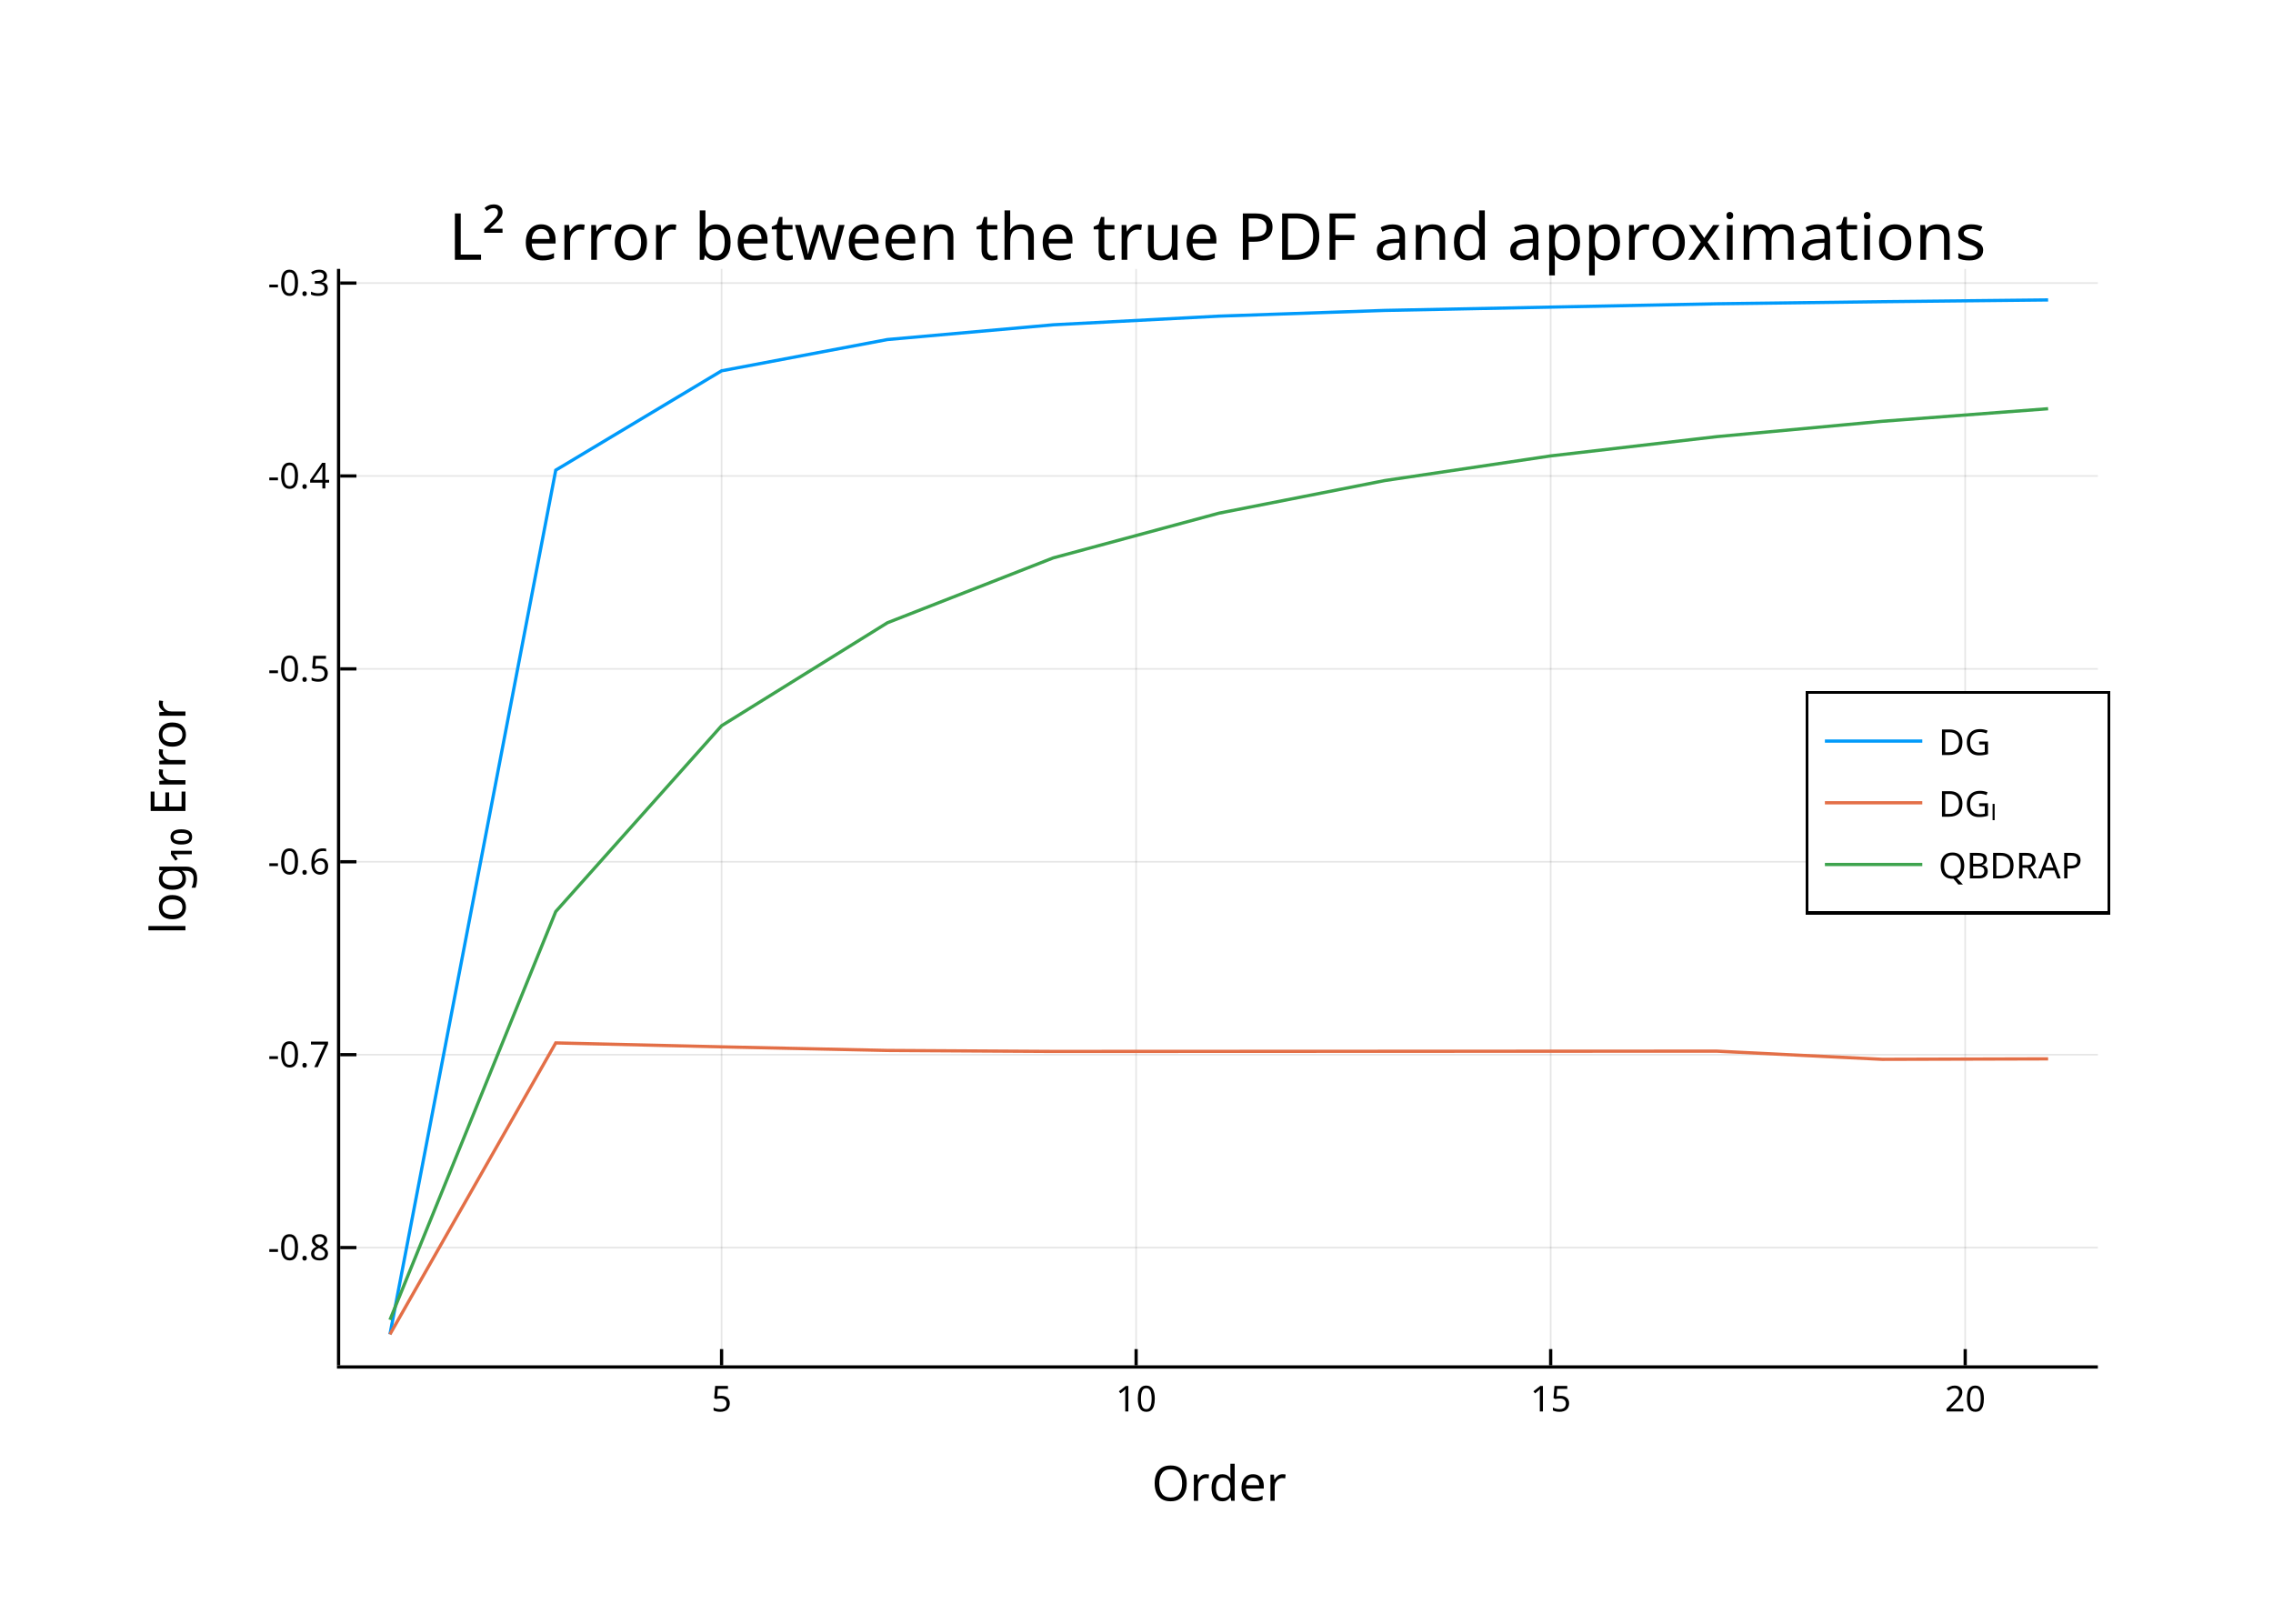
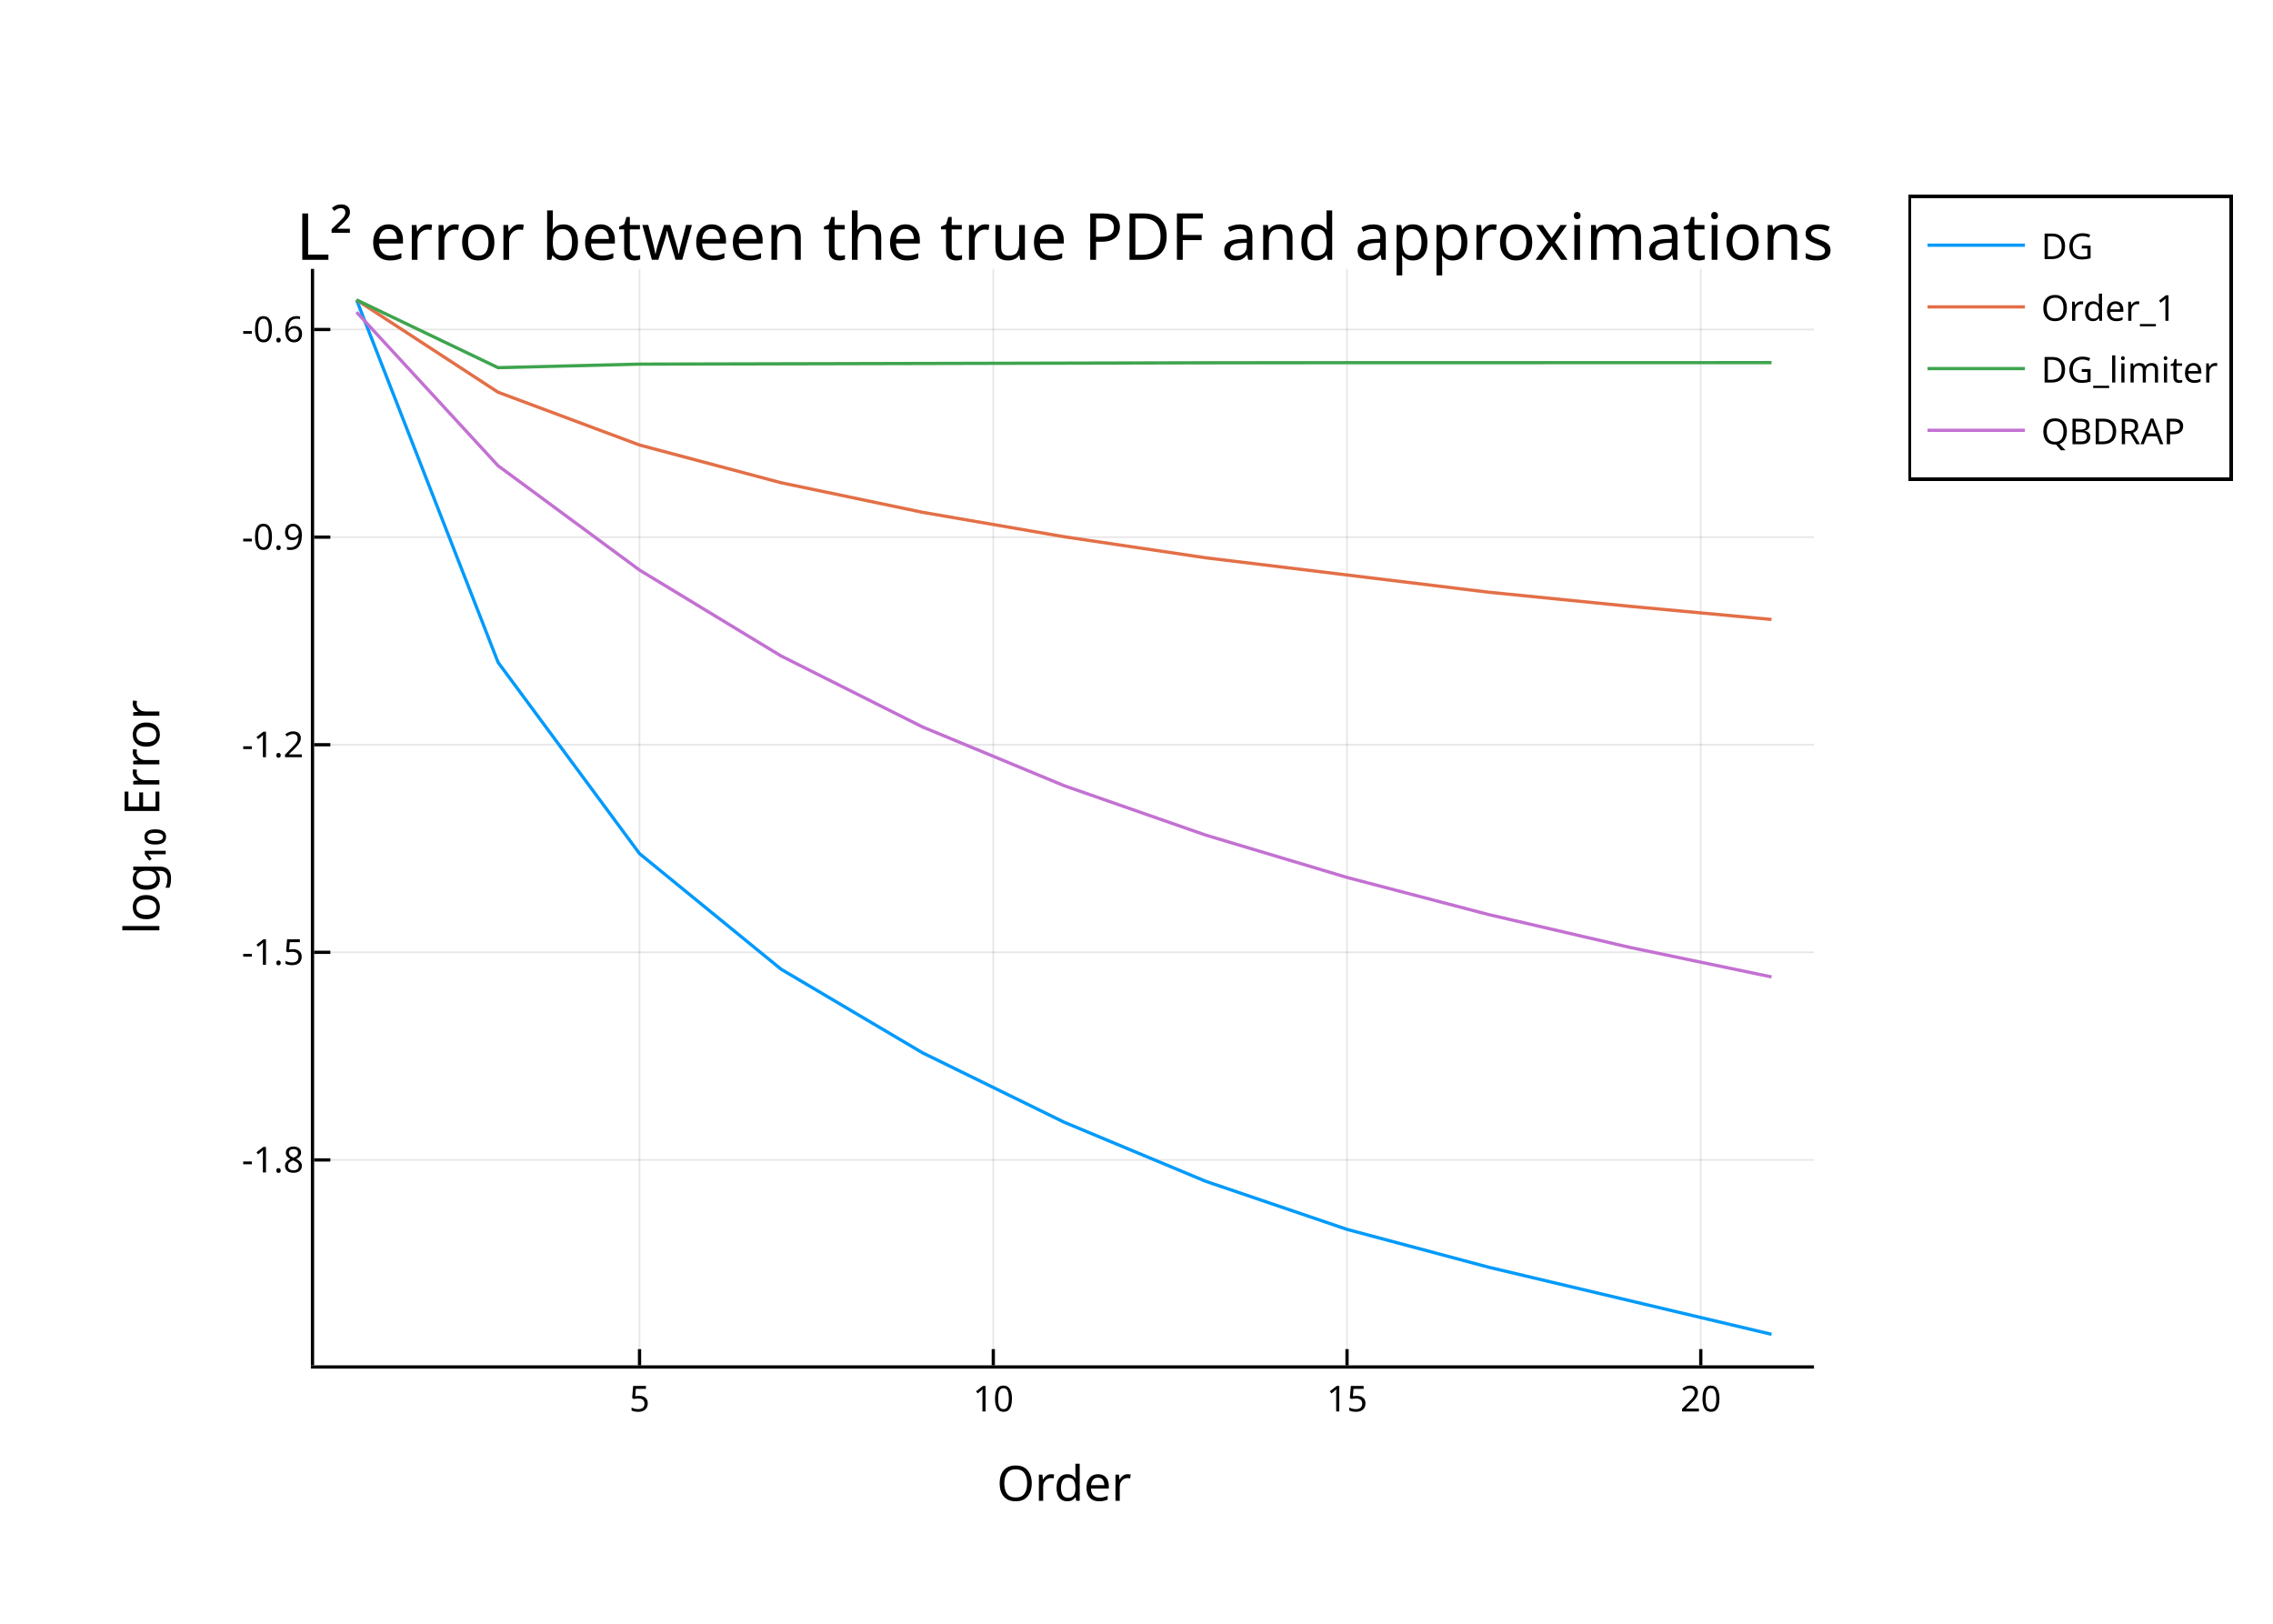
<svg xmlns="http://www.w3.org/2000/svg" class="main-svg" width="700" height="500" style="" viewBox="0 0 700 500">
  <rect x="0" y="0" width="700" height="500" style="fill: rgb(255, 255, 255); fill-opacity: 1;" />
-   <defs id="defs-110aae">
+   <defs id="defs-b404e8">
    <g class="clips">
-       <clipPath id="clip110aaexyplot" class="plotclip">
-         <rect width="541.293" height="337.635" />
-       </clipPath>
-       <clipPath class="axesclip" id="clip110aaex">
-         <rect x="104.77" y="0" width="541.293" height="500" />
-       </clipPath>
-       <clipPath class="axesclip" id="clip110aaey">
+       <clipPath id="clipb404e8xyplot" class="plotclip">
+         <rect width="461.903" height="337.635" />
+       </clipPath>
+       <clipPath class="axesclip" id="clipb404e8x">
+         <rect x="96.737" y="0" width="461.903" height="500" />
+       </clipPath>
+       <clipPath class="axesclip" id="clipb404e8y">
        <rect x="0" y="82.797" width="700" height="337.635" />
      </clipPath>
-       <clipPath class="axesclip" id="clip110aaexy">
-         <rect x="104.77" y="82.797" width="541.293" height="337.635" />
+       <clipPath class="axesclip" id="clipb404e8xy">
+         <rect x="96.737" y="82.797" width="461.903" height="337.635" />
      </clipPath>
    </g>
    <g class="gradients" />
  </defs>
  <g class="bglayer" />
  <g class="layer-below">
    <g class="imagelayer" />
    <g class="shapelayer" />
  </g>
  <g class="cartesianlayer">
    <g class="subplot xy">
      <g class="layer-subplot">
        <g class="shapelayer" />
        <g class="imagelayer" />
      </g>
      <g class="gridlayer">
        <g class="x">
-           <path class="xgrid crisp" transform="translate(222.2203,0)" d="M0,82.797v337.635" style="stroke: rgb(0, 0, 0); stroke-opacity: 0.1; stroke-width: 0.5px;" />
-           <path class="xgrid crisp" transform="translate(349.8803,0)" d="M0,82.797v337.635" style="stroke: rgb(0, 0, 0); stroke-opacity: 0.1; stroke-width: 0.5px;" />
-           <path class="xgrid crisp" transform="translate(477.5503,0)" d="M0,82.797v337.635" style="stroke: rgb(0, 0, 0); stroke-opacity: 0.1; stroke-width: 0.5px;" />
-           <path class="xgrid crisp" transform="translate(605.2103,0)" d="M0,82.797v337.635" style="stroke: rgb(0, 0, 0); stroke-opacity: 0.1; stroke-width: 0.5px;" />
+           <path class="xgrid crisp" transform="translate(196.9574,0)" d="M0,82.797v337.635" style="stroke: rgb(0, 0, 0); stroke-opacity: 0.1; stroke-width: 0.5px;" />
+           <path class="xgrid crisp" transform="translate(305.8974,0)" d="M0,82.797v337.635" style="stroke: rgb(0, 0, 0); stroke-opacity: 0.1; stroke-width: 0.5px;" />
+           <path class="xgrid crisp" transform="translate(414.8374,0)" d="M0,82.797v337.635" style="stroke: rgb(0, 0, 0); stroke-opacity: 0.1; stroke-width: 0.5px;" />
+           <path class="xgrid crisp" transform="translate(523.7774,0)" d="M0,82.797v337.635" style="stroke: rgb(0, 0, 0); stroke-opacity: 0.1; stroke-width: 0.5px;" />
        </g>
        <g class="y">
-           <path class="ygrid crisp" transform="translate(0,384.1669)" d="M104.77,0h541.293" style="stroke: rgb(0, 0, 0); stroke-opacity: 0.1; stroke-width: 0.5px;" />
-           <path class="ygrid crisp" transform="translate(0,324.7669)" d="M104.77,0h541.293" style="stroke: rgb(0, 0, 0); stroke-opacity: 0.1; stroke-width: 0.5px;" />
-           <path class="ygrid crisp" transform="translate(0,265.3669)" d="M104.77,0h541.293" style="stroke: rgb(0, 0, 0); stroke-opacity: 0.1; stroke-width: 0.5px;" />
-           <path class="ygrid crisp" transform="translate(0,205.9669)" d="M104.77,0h541.293" style="stroke: rgb(0, 0, 0); stroke-opacity: 0.1; stroke-width: 0.5px;" />
-           <path class="ygrid crisp" transform="translate(0,146.5669)" d="M104.77,0h541.293" style="stroke: rgb(0, 0, 0); stroke-opacity: 0.1; stroke-width: 0.5px;" />
-           <path class="ygrid crisp" transform="translate(0,87.16692)" d="M104.77,0h541.293" style="stroke: rgb(0, 0, 0); stroke-opacity: 0.1; stroke-width: 0.5px;" />
+           <path class="ygrid crisp" transform="translate(0,357.1769)" d="M96.737,0h461.903" style="stroke: rgb(0, 0, 0); stroke-opacity: 0.1; stroke-width: 0.5px;" />
+           <path class="ygrid crisp" transform="translate(0,293.2469)" d="M96.737,0h461.903" style="stroke: rgb(0, 0, 0); stroke-opacity: 0.1; stroke-width: 0.5px;" />
+           <path class="ygrid crisp" transform="translate(0,229.3269)" d="M96.737,0h461.903" style="stroke: rgb(0, 0, 0); stroke-opacity: 0.1; stroke-width: 0.5px;" />
+           <path class="ygrid crisp" transform="translate(0,165.3969)" d="M96.737,0h461.903" style="stroke: rgb(0, 0, 0); stroke-opacity: 0.1; stroke-width: 0.5px;" />
+           <path class="ygrid crisp" transform="translate(0,101.4669)" d="M96.737,0h461.903" style="stroke: rgb(0, 0, 0); stroke-opacity: 0.1; stroke-width: 0.5px;" />
        </g>
      </g>
      <g class="zerolinelayer" />
      <path class="xlines-below" />
      <path class="ylines-below" />
      <g class="overlines-below" />
      <g class="xaxislayer-below" />
      <g class="yaxislayer-below" />
      <g class="overaxes-below" />
-       <g class="plot" transform="translate(104.7703,82.79692)" clip-path="url('#clip110aaexyplot')">
+       <g class="plot" transform="translate(96.73736,82.79692)" clip-path="url('#clipb404e8xyplot')">
        <g class="scatterlayer mlayer">
-           <g class="trace scatter tracec3169c" style="stroke-miterlimit: 2; opacity: 1;">
-             <g class="fills" />
-             <g class="errorbars" />
-             <g class="lines">
-               <path class="js-line" d="M15.32,328.08L66.38,61.98L117.45,31.39L168.52,21.76L219.58,17.22L270.65,14.55L321.71,12.79L423.84,10.75L474.91,10.1L525.97,9.56" style="vector-effect: non-scaling-stroke; fill: none; stroke: rgb(0, 154, 250); stroke-opacity: 1; stroke-width: 1px; opacity: 1;" />
-             </g>
-             <g class="points" />
-             <g class="text" />
-           </g>
-           <g class="trace scatter tracea42500" style="stroke-miterlimit: 2; opacity: 1;">
-             <g class="fills" />
-             <g class="errorbars" />
-             <g class="lines">
-               <path class="js-line" d="M15.32,328.08L66.38,238.35L117.45,239.56L168.52,240.67L219.58,240.97L423.84,240.88L474.91,243.4L525.97,243.26" style="vector-effect: non-scaling-stroke; fill: none; stroke: rgb(227, 111, 71); stroke-opacity: 1; stroke-width: 1px; opacity: 1;" />
-             </g>
-             <g class="points" />
-             <g class="text" />
-           </g>
-           <g class="trace scatter trace428a75" style="stroke-miterlimit: 2; opacity: 1;">
-             <g class="fills" />
-             <g class="errorbars" />
-             <g class="lines">
-               <path class="js-line" d="M15.32,323.63L66.38,197.91L117.45,140.68L168.52,108.97L219.58,89L270.65,75.22L321.71,65.18L372.78,57.59L423.84,51.67L474.91,46.93L525.97,43.06" style="vector-effect: non-scaling-stroke; fill: none; stroke: rgb(62, 164, 78); stroke-opacity: 1; stroke-width: 1px; opacity: 1;" />
+           <g class="trace scatter trace7d21bf" style="stroke-miterlimit: 2; opacity: 1;">
+             <g class="fills" />
+             <g class="errorbars" />
+             <g class="lines">
+               <path class="js-line" d="M13.07,9.56L56.65,121.16L100.22,180.07L143.8,215.65L187.38,241.4L230.95,262.75L274.53,280.94L318.1,295.77L361.68,307.41L448.83,328.08" style="vector-effect: non-scaling-stroke; fill: none; stroke: rgb(0, 154, 250); stroke-opacity: 1; stroke-width: 1px; opacity: 1;" />
+             </g>
+             <g class="points" />
+             <g class="text" />
+           </g>
+           <g class="trace scatter trace03a6aa" style="stroke-miterlimit: 2; opacity: 1;">
+             <g class="fills" />
+             <g class="errorbars" />
+             <g class="lines">
+               <path class="js-line" d="M13.07,9.56L56.65,37.98L100.22,54.24L143.8,65.85L187.38,74.96L230.95,82.48L274.53,88.96L361.68,99.56L405.25,103.91L448.83,107.96" style="vector-effect: non-scaling-stroke; fill: none; stroke: rgb(227, 111, 71); stroke-opacity: 1; stroke-width: 1px; opacity: 1;" />
+             </g>
+             <g class="points" />
+             <g class="text" />
+           </g>
+           <g class="trace scatter tracefc7466" style="stroke-miterlimit: 2; opacity: 1;">
+             <g class="fills" />
+             <g class="errorbars" />
+             <g class="lines">
+               <path class="js-line" d="M13.07,9.56L56.65,30.42L100.22,29.33L274.53,28.92L318.1,28.89L448.83,28.87" style="vector-effect: non-scaling-stroke; fill: none; stroke: rgb(62, 164, 78); stroke-opacity: 1; stroke-width: 1px; opacity: 1;" />
+             </g>
+             <g class="points" />
+             <g class="text" />
+           </g>
+           <g class="trace scatter trace2672c0" style="stroke-miterlimit: 2; opacity: 1;">
+             <g class="fills" />
+             <g class="errorbars" />
+             <g class="lines">
+               <path class="js-line" d="M13.07,13.32L56.65,60.62L100.22,92.75L143.8,119.19L187.38,141.06L230.95,159.13L274.53,174.34L318.1,187.4L361.68,198.82L405.25,208.95L448.83,218.03" style="vector-effect: non-scaling-stroke; fill: none; stroke: rgb(195, 113, 210); stroke-opacity: 1; stroke-width: 1px; opacity: 1;" />
            </g>
            <g class="points" />
            <g class="text" />
          </g>
        </g>
      </g>
      <g class="overplot" />
-       <path class="xlines-above crisp" d="M103.77,420.932H646.063" style="fill: none; stroke-width: 1px; stroke: rgb(0, 0, 0); stroke-opacity: 1;" />
-       <path class="ylines-above crisp" d="M104.27,82.797V420.432" style="fill: none; stroke-width: 1px; stroke: rgb(0, 0, 0); stroke-opacity: 1;" />
+       <path class="xlines-above crisp" d="M95.737,420.932H558.64" style="fill: none; stroke-width: 1px; stroke: rgb(0, 0, 0); stroke-opacity: 1;" />
+       <path class="ylines-above crisp" d="M96.237,82.797V420.432" style="fill: none; stroke-width: 1px; stroke: rgb(0, 0, 0); stroke-opacity: 1;" />
      <g class="overlines-above" />
      <g class="xaxislayer-above">
-         <path class="xtick ticks crisp" d="M0,420.432v-5" transform="translate(222.2203,0)" style="stroke: rgb(0, 0, 0); stroke-opacity: 1; stroke-width: 1px;" />
-         <path class="xtick ticks crisp" d="M0,420.432v-5" transform="translate(349.8803,0)" style="stroke: rgb(0, 0, 0); stroke-opacity: 1; stroke-width: 1px;" />
-         <path class="xtick ticks crisp" d="M0,420.432v-5" transform="translate(477.5503,0)" style="stroke: rgb(0, 0, 0); stroke-opacity: 1; stroke-width: 1px;" />
-         <path class="xtick ticks crisp" d="M0,420.432v-5" transform="translate(605.2103,0)" style="stroke: rgb(0, 0, 0); stroke-opacity: 1; stroke-width: 1px;" />
-         <g class="xtick">
-           <text text-anchor="middle" x="0" y="434.632" transform="translate(222.2203,0)" style="font-family: sans-serif; font-size: 11px; fill: rgb(0, 0, 0); fill-opacity: 1; white-space: pre;">5</text>
-         </g>
-         <g class="xtick">
-           <text text-anchor="middle" x="0" y="434.632" transform="translate(349.8803,0)" style="font-family: sans-serif; font-size: 11px; fill: rgb(0, 0, 0); fill-opacity: 1; white-space: pre;">10</text>
-         </g>
-         <g class="xtick">
-           <text text-anchor="middle" x="0" y="434.632" transform="translate(477.5503,0)" style="font-family: sans-serif; font-size: 11px; fill: rgb(0, 0, 0); fill-opacity: 1; white-space: pre;">15</text>
-         </g>
-         <g class="xtick">
-           <text text-anchor="middle" x="0" y="434.632" transform="translate(605.2103,0)" style="font-family: sans-serif; font-size: 11px; fill: rgb(0, 0, 0); fill-opacity: 1; white-space: pre;">20</text>
+         <path class="xtick ticks crisp" d="M0,420.432v-5" transform="translate(196.9574,0)" style="stroke: rgb(0, 0, 0); stroke-opacity: 1; stroke-width: 1px;" />
+         <path class="xtick ticks crisp" d="M0,420.432v-5" transform="translate(305.8974,0)" style="stroke: rgb(0, 0, 0); stroke-opacity: 1; stroke-width: 1px;" />
+         <path class="xtick ticks crisp" d="M0,420.432v-5" transform="translate(414.8374,0)" style="stroke: rgb(0, 0, 0); stroke-opacity: 1; stroke-width: 1px;" />
+         <path class="xtick ticks crisp" d="M0,420.432v-5" transform="translate(523.7774,0)" style="stroke: rgb(0, 0, 0); stroke-opacity: 1; stroke-width: 1px;" />
+         <g class="xtick">
+           <text text-anchor="middle" x="0" y="434.632" transform="translate(196.9574,0)" style="font-family: sans-serif; font-size: 11px; fill: rgb(0, 0, 0); fill-opacity: 1; white-space: pre;">5</text>
+         </g>
+         <g class="xtick">
+           <text text-anchor="middle" x="0" y="434.632" transform="translate(305.8974,0)" style="font-family: sans-serif; font-size: 11px; fill: rgb(0, 0, 0); fill-opacity: 1; white-space: pre;">10</text>
+         </g>
+         <g class="xtick">
+           <text text-anchor="middle" x="0" y="434.632" transform="translate(414.8374,0)" style="font-family: sans-serif; font-size: 11px; fill: rgb(0, 0, 0); fill-opacity: 1; white-space: pre;">15</text>
+         </g>
+         <g class="xtick">
+           <text text-anchor="middle" x="0" y="434.632" transform="translate(523.7774,0)" style="font-family: sans-serif; font-size: 11px; fill: rgb(0, 0, 0); fill-opacity: 1; white-space: pre;">20</text>
        </g>
      </g>
      <g class="yaxislayer-above">
-         <path class="ytick ticks crisp" d="M104.77,0h5" transform="translate(0,384.1669)" style="stroke: rgb(0, 0, 0); stroke-opacity: 1; stroke-width: 1px;" />
-         <path class="ytick ticks crisp" d="M104.77,0h5" transform="translate(0,324.7669)" style="stroke: rgb(0, 0, 0); stroke-opacity: 1; stroke-width: 1px;" />
-         <path class="ytick ticks crisp" d="M104.77,0h5" transform="translate(0,265.3669)" style="stroke: rgb(0, 0, 0); stroke-opacity: 1; stroke-width: 1px;" />
-         <path class="ytick ticks crisp" d="M104.77,0h5" transform="translate(0,205.9669)" style="stroke: rgb(0, 0, 0); stroke-opacity: 1; stroke-width: 1px;" />
-         <path class="ytick ticks crisp" d="M104.77,0h5" transform="translate(0,146.5669)" style="stroke: rgb(0, 0, 0); stroke-opacity: 1; stroke-width: 1px;" />
-         <path class="ytick ticks crisp" d="M104.77,0h5" transform="translate(0,87.16692)" style="stroke: rgb(0, 0, 0); stroke-opacity: 1; stroke-width: 1px;" />
-         <g class="ytick">
-           <text text-anchor="end" x="101.57" y="3.85" transform="translate(0,384.1669)" style="font-family: sans-serif; font-size: 11px; fill: rgb(0, 0, 0); fill-opacity: 1; white-space: pre;">-0.8</text>
-         </g>
-         <g class="ytick">
-           <text text-anchor="end" x="101.57" y="3.85" transform="translate(0,324.7669)" style="font-family: sans-serif; font-size: 11px; fill: rgb(0, 0, 0); fill-opacity: 1; white-space: pre;">-0.7</text>
-         </g>
-         <g class="ytick">
-           <text text-anchor="end" x="101.57" y="3.85" transform="translate(0,265.3669)" style="font-family: sans-serif; font-size: 11px; fill: rgb(0, 0, 0); fill-opacity: 1; white-space: pre;">-0.6</text>
-         </g>
-         <g class="ytick">
-           <text text-anchor="end" x="101.57" y="3.85" transform="translate(0,205.9669)" style="font-family: sans-serif; font-size: 11px; fill: rgb(0, 0, 0); fill-opacity: 1; white-space: pre;">-0.5</text>
-         </g>
-         <g class="ytick">
-           <text text-anchor="end" x="101.57" y="3.85" transform="translate(0,146.5669)" style="font-family: sans-serif; font-size: 11px; fill: rgb(0, 0, 0); fill-opacity: 1; white-space: pre;">-0.4</text>
-         </g>
-         <g class="ytick">
-           <text text-anchor="end" x="101.57" y="3.85" transform="translate(0,87.16692)" style="font-family: sans-serif; font-size: 11px; fill: rgb(0, 0, 0); fill-opacity: 1; white-space: pre;">-0.3</text>
+         <path class="ytick ticks crisp" d="M96.737,0h5" transform="translate(0,357.1769)" style="stroke: rgb(0, 0, 0); stroke-opacity: 1; stroke-width: 1px;" />
+         <path class="ytick ticks crisp" d="M96.737,0h5" transform="translate(0,293.2469)" style="stroke: rgb(0, 0, 0); stroke-opacity: 1; stroke-width: 1px;" />
+         <path class="ytick ticks crisp" d="M96.737,0h5" transform="translate(0,229.3269)" style="stroke: rgb(0, 0, 0); stroke-opacity: 1; stroke-width: 1px;" />
+         <path class="ytick ticks crisp" d="M96.737,0h5" transform="translate(0,165.3969)" style="stroke: rgb(0, 0, 0); stroke-opacity: 1; stroke-width: 1px;" />
+         <path class="ytick ticks crisp" d="M96.737,0h5" transform="translate(0,101.4669)" style="stroke: rgb(0, 0, 0); stroke-opacity: 1; stroke-width: 1px;" />
+         <g class="ytick">
+           <text text-anchor="end" x="93.537" y="3.85" transform="translate(0,357.1769)" style="font-family: sans-serif; font-size: 11px; fill: rgb(0, 0, 0); fill-opacity: 1; white-space: pre;">-1.8</text>
+         </g>
+         <g class="ytick">
+           <text text-anchor="end" x="93.537" y="3.85" transform="translate(0,293.2469)" style="font-family: sans-serif; font-size: 11px; fill: rgb(0, 0, 0); fill-opacity: 1; white-space: pre;">-1.5</text>
+         </g>
+         <g class="ytick">
+           <text text-anchor="end" x="93.537" y="3.85" transform="translate(0,229.3269)" style="font-family: sans-serif; font-size: 11px; fill: rgb(0, 0, 0); fill-opacity: 1; white-space: pre;">-1.2</text>
+         </g>
+         <g class="ytick">
+           <text text-anchor="end" x="93.537" y="3.85" transform="translate(0,165.3969)" style="font-family: sans-serif; font-size: 11px; fill: rgb(0, 0, 0); fill-opacity: 1; white-space: pre;">-0.9</text>
+         </g>
+         <g class="ytick">
+           <text text-anchor="end" x="93.537" y="3.85" transform="translate(0,101.4669)" style="font-family: sans-serif; font-size: 11px; fill: rgb(0, 0, 0); fill-opacity: 1; white-space: pre;">-0.6</text>
        </g>
      </g>
      <g class="overaxes-above" />
    </g>
  </g>
  <g class="polarlayer" />
  <g class="ternarylayer" />
  <g class="geolayer" />
  <g class="funnelarealayer" />
  <g class="pielayer" />
  <g class="treemaplayer" />
  <g class="sunburstlayer" />
  <g class="glimages" />
-   <defs id="topdefs-110aae">
+   <defs id="topdefs-b404e8">
    <g class="clips" />
-     <clipPath id="legend110aae">
-       <rect width="92" height="67" x="1" y="1" />
+     <clipPath id="legendb404e8">
+       <rect width="98" height="86" x="1" y="1" />
    </clipPath>
  </defs>
  <g class="layer-above">
    <g class="imagelayer" />
    <g class="shapelayer" />
  </g>
  <g class="infolayer">
-     <g class="legend" pointer-events="all" transform="translate(556,212.7)">
-       <rect class="bg" shape-rendering="crispEdges" width="93" height="68" x="0.5" y="0.5" style="stroke: rgb(0, 0, 0); stroke-opacity: 1; fill: rgb(255, 255, 255); fill-opacity: 1; stroke-width: 1px;" />
-       <g class="scrollbox" transform="" clip-path="url('#legend110aae')">
+     <g class="legend" pointer-events="all" transform="translate(587.6,60)">
+       <rect class="bg" shape-rendering="crispEdges" width="99" height="87" x="0.5" y="0.5" style="stroke: rgb(0, 0, 0); stroke-opacity: 1; fill: rgb(255, 255, 255); fill-opacity: 1; stroke-width: 1px;" />
+       <g class="scrollbox" transform="" clip-path="url('#legendb404e8')">
        <g class="groups">
          <g class="traces" transform="translate(1,15.5)" style="opacity: 1;">
            <text class="legendtext" text-anchor="start" x="40" y="4.29" style="font-family: sans-serif; font-size: 11px; fill: rgb(0, 0, 0); fill-opacity: 1; white-space: pre;">DG</text>
            <g class="layers" style="opacity: 1;">
              <g class="legendfill" />
              <g class="legendlines">
                <path class="js-line" d="M5,0h30" style="fill: none; stroke: rgb(0, 154, 250); stroke-opacity: 1; stroke-width: 1px;" />
              </g>
              <g class="legendsymbols">
                <g class="legendpoints" />
              </g>
            </g>
-             <rect class="legendtoggle" x="0" y="-9.5" width="86.469" height="19" style="fill: rgb(0, 0, 0); fill-opacity: 0;" />
+             <rect class="legendtoggle" x="0" y="-9.5" width="92.109" height="19" style="fill: rgb(0, 0, 0); fill-opacity: 0;" />
          </g>
          <g class="traces" transform="translate(1,34.5)" style="opacity: 1;">
-             <text class="legendtext" text-anchor="start" x="40" y="4.29" style="font-family: sans-serif; font-size: 11px; fill: rgb(0, 0, 0); fill-opacity: 1; white-space: pre;">DGₗ</text>
+             <text class="legendtext" text-anchor="start" x="40" y="4.29" style="font-family: sans-serif; font-size: 11px; fill: rgb(0, 0, 0); fill-opacity: 1; white-space: pre;">Order_1</text>
            <g class="layers" style="opacity: 1;">
              <g class="legendfill" />
              <g class="legendlines">
                <path class="js-line" d="M5,0h30" style="fill: none; stroke: rgb(227, 111, 71); stroke-opacity: 1; stroke-width: 1px;" />
              </g>
              <g class="legendsymbols">
                <g class="legendpoints" />
              </g>
            </g>
-             <rect class="legendtoggle" x="0" y="-9.5" width="86.469" height="19" style="fill: rgb(0, 0, 0); fill-opacity: 0;" />
+             <rect class="legendtoggle" x="0" y="-9.5" width="92.109" height="19" style="fill: rgb(0, 0, 0); fill-opacity: 0;" />
          </g>
          <g class="traces" transform="translate(1,53.5)" style="opacity: 1;">
+             <text class="legendtext" text-anchor="start" x="40" y="4.29" style="font-family: sans-serif; font-size: 11px; fill: rgb(0, 0, 0); fill-opacity: 1; white-space: pre;">DG_limiter</text>
+             <g class="layers" style="opacity: 1;">
+               <g class="legendfill" />
+               <g class="legendlines">
+                 <path class="js-line" d="M5,0h30" style="fill: none; stroke: rgb(62, 164, 78); stroke-opacity: 1; stroke-width: 1px;" />
+               </g>
+               <g class="legendsymbols">
+                 <g class="legendpoints" />
+               </g>
+             </g>
+             <rect class="legendtoggle" x="0" y="-9.5" width="92.109" height="19" style="fill: rgb(0, 0, 0); fill-opacity: 0;" />
+           </g>
+           <g class="traces" transform="translate(1,72.5)" style="opacity: 1;">
            <text class="legendtext" text-anchor="start" x="40" y="4.29" style="font-family: sans-serif; font-size: 11px; fill: rgb(0, 0, 0); fill-opacity: 1; white-space: pre;">QBDRAP</text>
            <g class="layers" style="opacity: 1;">
              <g class="legendfill" />
              <g class="legendlines">
-                 <path class="js-line" d="M5,0h30" style="fill: none; stroke: rgb(62, 164, 78); stroke-opacity: 1; stroke-width: 1px;" />
-               </g>
-               <g class="legendsymbols">
-                 <g class="legendpoints" />
-               </g>
-             </g>
-             <rect class="legendtoggle" x="0" y="-9.5" width="86.469" height="19" style="fill: rgb(0, 0, 0); fill-opacity: 0;" />
+                 <path class="js-line" d="M5,0h30" style="fill: none; stroke: rgb(195, 113, 210); stroke-opacity: 1; stroke-width: 1px;" />
+               </g>
+               <g class="legendsymbols">
+                 <g class="legendpoints" />
+               </g>
+             </g>
+             <rect class="legendtoggle" x="0" y="-9.5" width="92.109" height="19" style="fill: rgb(0, 0, 0); fill-opacity: 0;" />
          </g>
        </g>
      </g>
      <rect class="scrollbar" rx="20" ry="3" width="0" height="0" x="0" y="0" style="fill: rgb(128, 139, 164); fill-opacity: 1;" />
    </g>
    <g class="g-gtitle" />
    <g class="g-xtitle">
-       <text class="xtitle" x="375.417" y="462.141" text-anchor="middle" style="font-family: sans-serif; font-size: 15px; fill: rgb(0, 0, 0); opacity: 1; font-weight: normal; white-space: pre;">Order</text>
+       <text class="xtitle" x="327.689" y="462.141" text-anchor="middle" style="font-family: sans-serif; font-size: 15px; fill: rgb(0, 0, 0); opacity: 1; font-weight: normal; white-space: pre;">Order</text>
    </g>
    <g class="g-ytitle">
-       <text class="ytitle" transform="rotate(-90,57.10938,251.6146)" x="57.109" y="251.615" text-anchor="middle" style="font-family: sans-serif; font-size: 15px; fill: rgb(0, 0, 0); opacity: 1; font-weight: normal; white-space: pre;">log₁₀ Error</text>
+       <text class="ytitle" transform="rotate(-90,49.07812,251.6146)" x="49.078" y="251.615" text-anchor="middle" style="font-family: sans-serif; font-size: 15px; fill: rgb(0, 0, 0); opacity: 1; font-weight: normal; white-space: pre;">log₁₀ Error</text>
    </g>
    <g class="annotation" data-index="0" style="opacity: 1;">
-       <g class="annotation-text-g" transform="rotate(0,375.4167,73)">
-         <g class="cursor-pointer" transform="translate(150,60)">
+       <g class="annotation-text-g" transform="rotate(0,327.6889,73)">
+         <g class="cursor-pointer" transform="translate(103,60)">
          <rect class="bg" x="0.5" y="0.5" width="449" height="25" style="stroke-width: 1px; stroke: rgb(0, 0, 0); stroke-opacity: 0; fill: rgb(0, 0, 0); fill-opacity: 0;" />
          <text class="annotation-text" text-anchor="middle" x="224.891" y="20" style="font-family: sans-serif; font-size: 20px; fill: rgb(0, 0, 0); fill-opacity: 1; white-space: pre;">L² error between the true PDF and approximations</text>
        </g>
      </g>
    </g>
  </g>
</svg>
